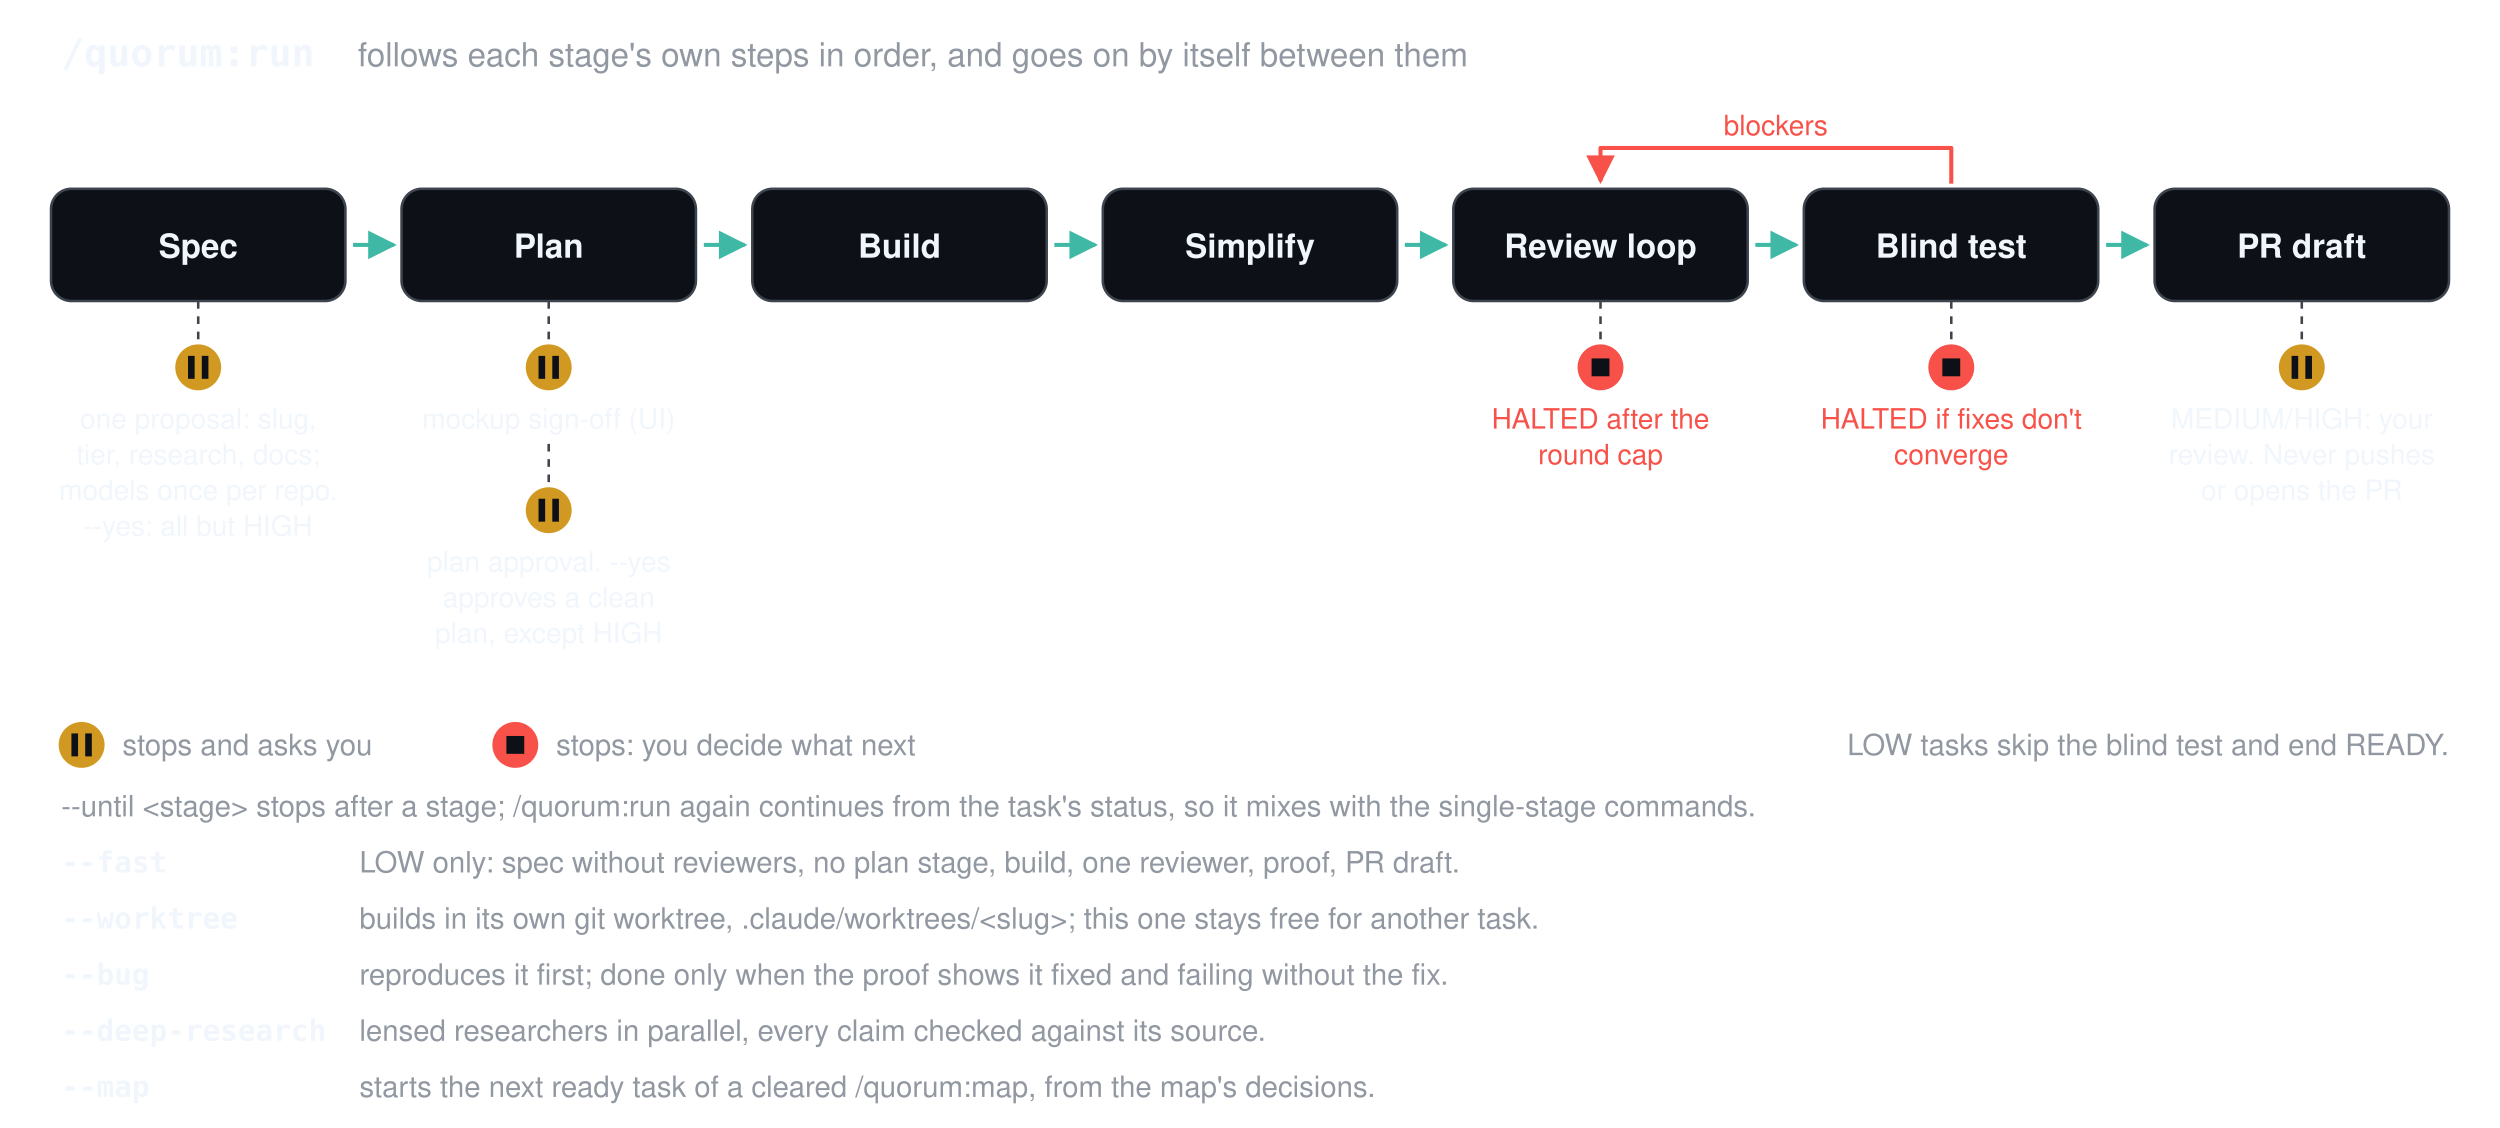
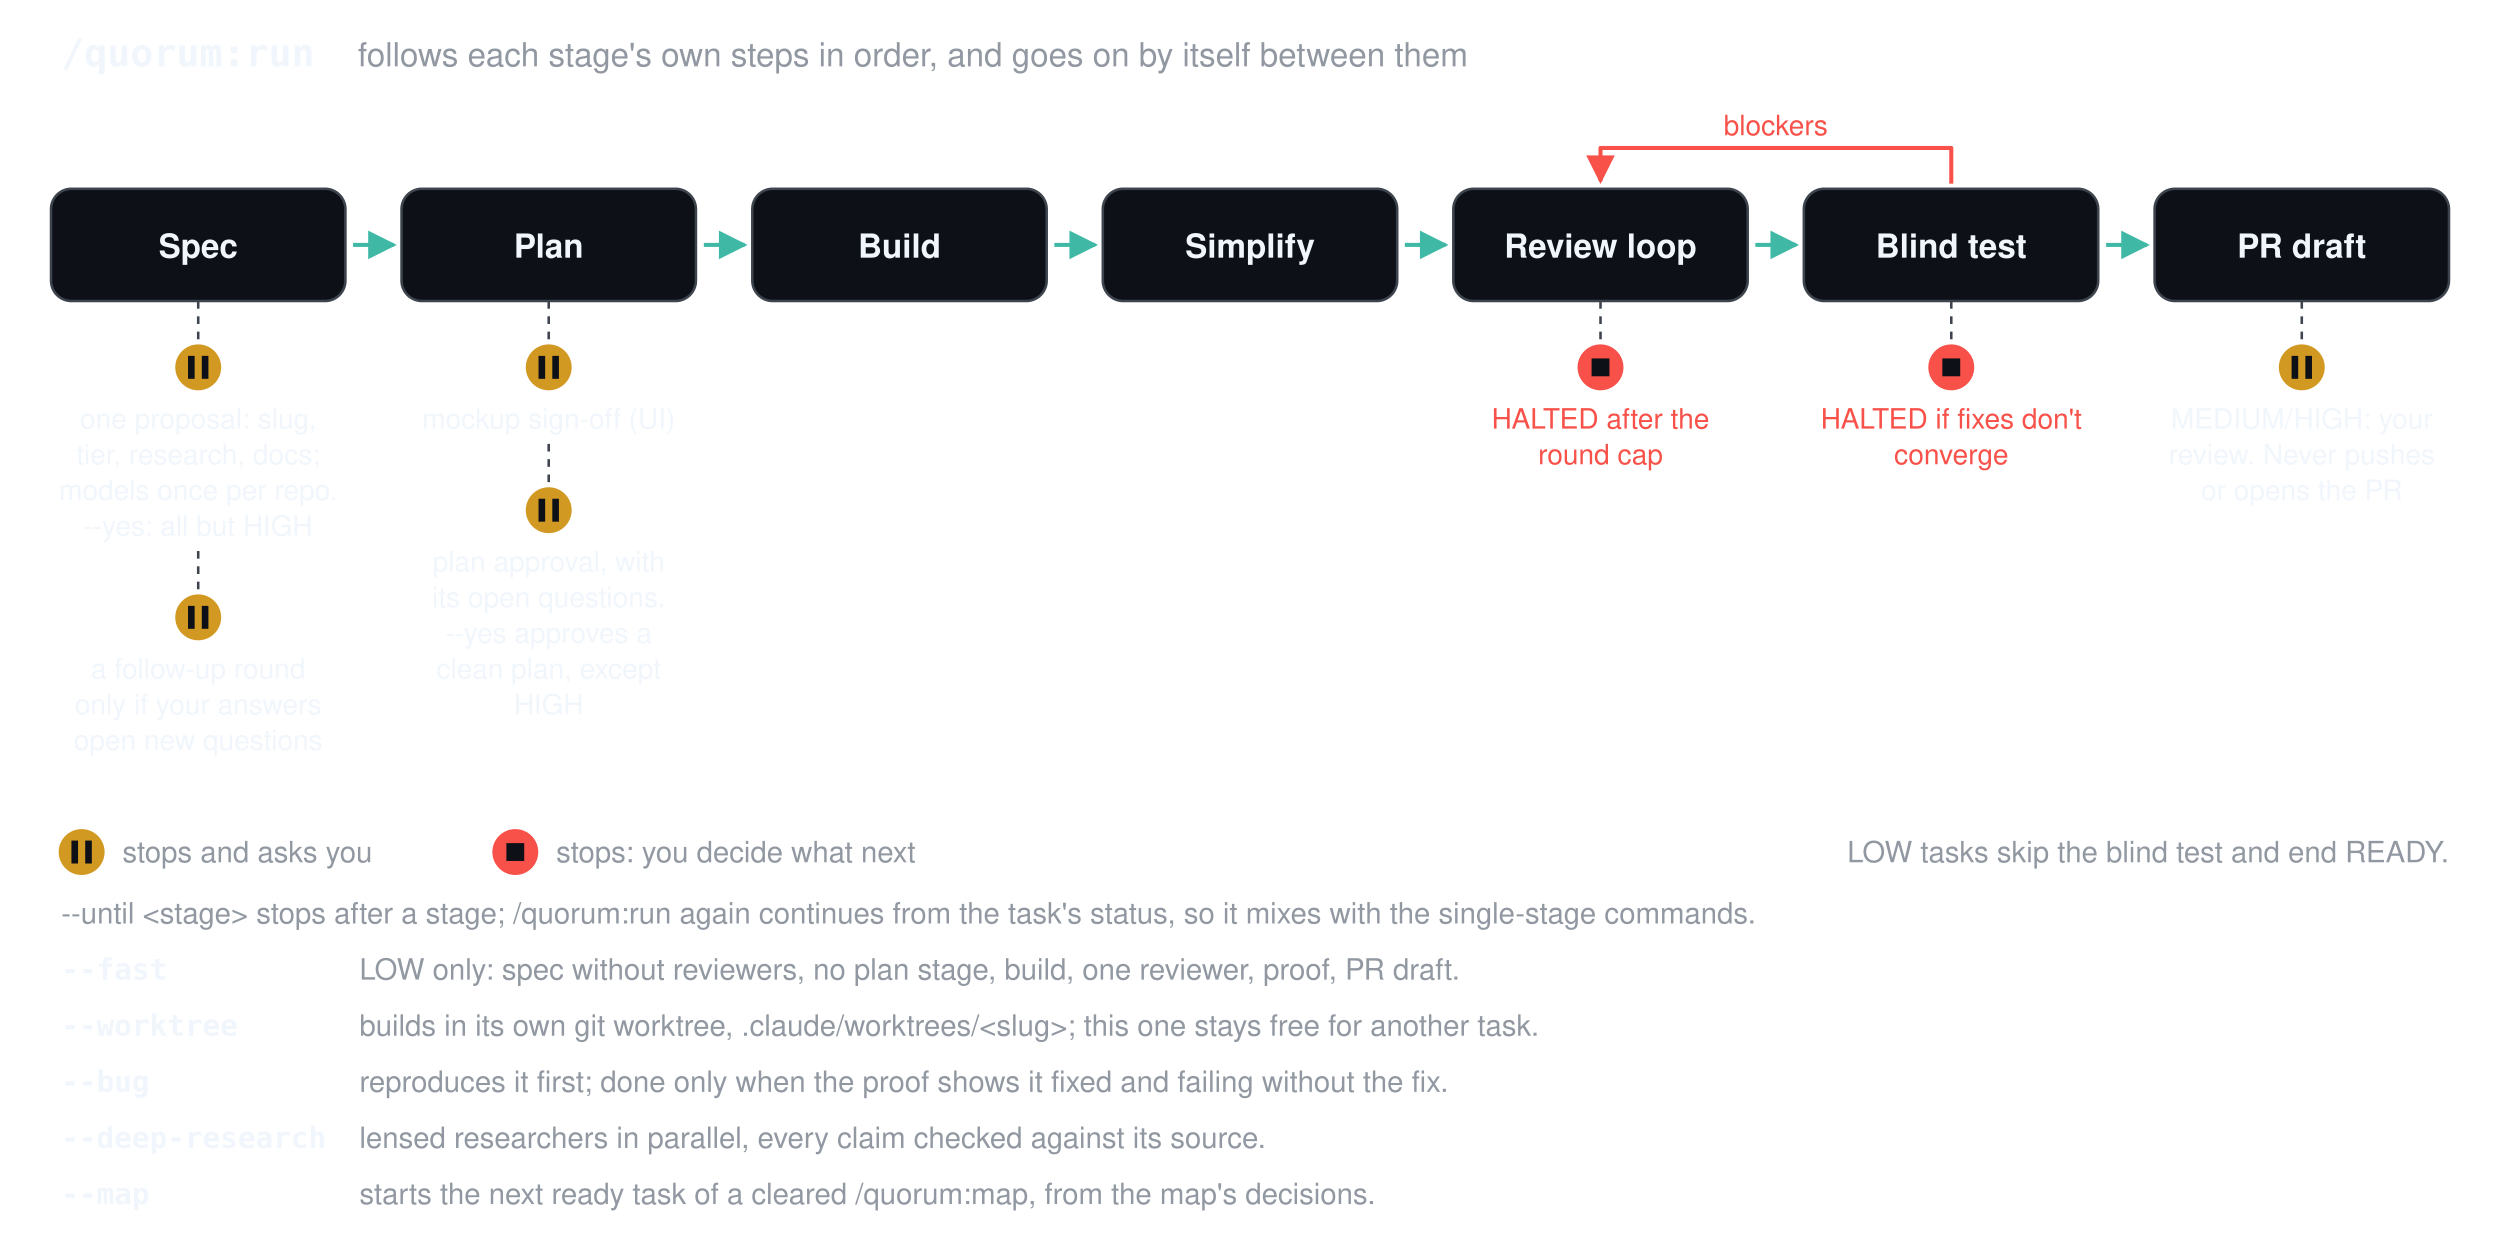
- <svg xmlns="http://www.w3.org/2000/svg" width="980" height="442" viewBox="0 0 980 442" role="img" aria-label="/quorum:run: spec, plan, build, simplify, review loop, blind test, PR draft, in order. It stops to ask once at the spec (one proposal of slug, tier, research, and docs, and the models the first time in a repo; --yes accepts all but a HIGH tier) and the plan (mockup sign-off for UI, plan approval; --yes approves a clean plan except for HIGH), and for your review of MEDIUM and HIGH tasks after the PR draft. It stops if the review loop or the blind test halts. Blind-test blockers go back to the review loop. It never pushes or opens the PR. --fast takes a LOW task through without spec reviewers or a plan stage, with one reviewer; --worktree builds the task in its own git worktree; --bug reproduces the bug first and proves it fixed; --deep-research runs lensed researchers in parallel and checks every claim; --map starts the next ready task of a cleared map.">
+ <svg xmlns="http://www.w3.org/2000/svg" width="980" height="484" viewBox="0 0 980 484" role="img" aria-label="/quorum:run: spec, plan, build, simplify, review loop, blind test, PR draft, in order. It stops to ask at the spec (one proposal of slug, tier, research, and docs, and the models the first time in a repo; --yes accepts all but a HIGH tier; a follow-up round only if your answers open new questions) and the plan (mockup sign-off for UI, plan approval with the plan's open questions; --yes approves a clean plan except for HIGH), and for your review of MEDIUM and HIGH tasks after the PR draft. It stops if the review loop or the blind test halts. Blind-test blockers go back to the review loop. It never pushes or opens the PR. --fast takes a LOW task through without spec reviewers or a plan stage, with one reviewer; --worktree builds the task in its own git worktree; --bug reproduces the bug first and proves it fixed; --deep-research runs lensed researchers in parallel and checks every claim; --map starts the next ready task of a cleared map.">
  <defs>
    <marker id="arrow-go" viewBox="0 0 10 10" refX="9" refY="5" markerWidth="7" markerHeight="7" orient="auto-start-reverse">
      <path d="M0,0 L10,5 L0,10 z" fill="#3fb9a6" />
    </marker>
    <marker id="arrow-back" viewBox="0 0 10 10" refX="9" refY="5" markerWidth="7" markerHeight="7" orient="auto-start-reverse">
      <path d="M0,0 L10,5 L0,10 z" fill="#f85149" />
    </marker>
  </defs>
  <text x="24.0" y="26.0" font-family="ui-monospace, SFMono-Regular, Menlo, Consolas, monospace" font-size="15" font-weight="700" fill="#f0f6fc" text-anchor="start">/quorum:run</text>
  <text x="140.3" y="26.0" font-family="-apple-system, BlinkMacSystemFont, 'Segoe UI', Helvetica, Arial, sans-serif" font-size="13" font-weight="400" fill="#9198a1" text-anchor="start">follows each stage's own steps in order, and goes on by itself between them</text>
  <rect x="20.0" y="74.0" width="115.4" height="44.0" rx="8" fill="#0d1117" stroke="#3d444d" />
  <text x="77.7" y="101.0" font-family="-apple-system, BlinkMacSystemFont, 'Segoe UI', Helvetica, Arial, sans-serif" font-size="13" font-weight="600" fill="#f0f6fc" text-anchor="middle">Spec</text>
  <line x1="77.7" y1="118.0" x2="77.7" y2="135.0" stroke="#3d444d" stroke-dasharray="3 3" />
  <circle cx="77.7" cy="144.0" r="9" fill="#d29922" />
  <rect x="73.7" y="139.5" width="2.6" height="9" fill="#0d1117" />
  <rect x="79.1" y="139.5" width="2.6" height="9" fill="#0d1117" />
  <text x="77.7" y="168.0" font-family="-apple-system, BlinkMacSystemFont, 'Segoe UI', Helvetica, Arial, sans-serif" font-size="11" font-weight="400" fill="#f0f6fc" text-anchor="middle">one proposal: slug,</text>
  <text x="77.7" y="182.0" font-family="-apple-system, BlinkMacSystemFont, 'Segoe UI', Helvetica, Arial, sans-serif" font-size="11" font-weight="400" fill="#f0f6fc" text-anchor="middle">tier, research, docs;</text>
  <text x="77.7" y="196.0" font-family="-apple-system, BlinkMacSystemFont, 'Segoe UI', Helvetica, Arial, sans-serif" font-size="11" font-weight="400" fill="#f0f6fc" text-anchor="middle">models once per repo.</text>
  <text x="77.7" y="210.0" font-family="-apple-system, BlinkMacSystemFont, 'Segoe UI', Helvetica, Arial, sans-serif" font-size="11" font-weight="400" fill="#f0f6fc" text-anchor="middle">--yes: all but HIGH</text>
+   <line x1="77.7" y1="216.0" x2="77.7" y2="233.0" stroke="#3d444d" stroke-dasharray="3 3" />
+   <circle cx="77.7" cy="242.0" r="9" fill="#d29922" />
+   <rect x="73.7" y="237.5" width="2.6" height="9" fill="#0d1117" />
+   <rect x="79.1" y="237.5" width="2.6" height="9" fill="#0d1117" />
+   <text x="77.7" y="266.0" font-family="-apple-system, BlinkMacSystemFont, 'Segoe UI', Helvetica, Arial, sans-serif" font-size="11" font-weight="400" fill="#f0f6fc" text-anchor="middle">a follow-up round</text>
+   <text x="77.7" y="280.0" font-family="-apple-system, BlinkMacSystemFont, 'Segoe UI', Helvetica, Arial, sans-serif" font-size="11" font-weight="400" fill="#f0f6fc" text-anchor="middle">only if your answers</text>
+   <text x="77.7" y="294.0" font-family="-apple-system, BlinkMacSystemFont, 'Segoe UI', Helvetica, Arial, sans-serif" font-size="11" font-weight="400" fill="#f0f6fc" text-anchor="middle">open new questions</text>
  <rect x="157.4" y="74.0" width="115.4" height="44.0" rx="8" fill="#0d1117" stroke="#3d444d" />
  <text x="215.1" y="101.0" font-family="-apple-system, BlinkMacSystemFont, 'Segoe UI', Helvetica, Arial, sans-serif" font-size="13" font-weight="600" fill="#f0f6fc" text-anchor="middle">Plan</text>
  <path d="M138.4,96.0 H154.4" fill="none" stroke="#3fb9a6" stroke-width="1.6" stroke-linejoin="round" marker-end="url(#arrow-go)" />
  <line x1="215.1" y1="118.0" x2="215.1" y2="135.0" stroke="#3d444d" stroke-dasharray="3 3" />
  <circle cx="215.1" cy="144.0" r="9" fill="#d29922" />
  <rect x="211.1" y="139.5" width="2.6" height="9" fill="#0d1117" />
  <rect x="216.5" y="139.5" width="2.6" height="9" fill="#0d1117" />
  <text x="215.1" y="168.0" font-family="-apple-system, BlinkMacSystemFont, 'Segoe UI', Helvetica, Arial, sans-serif" font-size="11" font-weight="400" fill="#f0f6fc" text-anchor="middle">mockup sign-off (UI)</text>
  <line x1="215.1" y1="174.0" x2="215.1" y2="191.0" stroke="#3d444d" stroke-dasharray="3 3" />
  <circle cx="215.1" cy="200.0" r="9" fill="#d29922" />
  <rect x="211.1" y="195.5" width="2.6" height="9" fill="#0d1117" />
  <rect x="216.5" y="195.5" width="2.6" height="9" fill="#0d1117" />
-   <text x="215.1" y="224.0" font-family="-apple-system, BlinkMacSystemFont, 'Segoe UI', Helvetica, Arial, sans-serif" font-size="11" font-weight="400" fill="#f0f6fc" text-anchor="middle">plan approval. --yes</text>
-   <text x="215.1" y="238.0" font-family="-apple-system, BlinkMacSystemFont, 'Segoe UI', Helvetica, Arial, sans-serif" font-size="11" font-weight="400" fill="#f0f6fc" text-anchor="middle">approves a clean</text>
-   <text x="215.1" y="252.0" font-family="-apple-system, BlinkMacSystemFont, 'Segoe UI', Helvetica, Arial, sans-serif" font-size="11" font-weight="400" fill="#f0f6fc" text-anchor="middle">plan, except HIGH</text>
+   <text x="215.1" y="224.0" font-family="-apple-system, BlinkMacSystemFont, 'Segoe UI', Helvetica, Arial, sans-serif" font-size="11" font-weight="400" fill="#f0f6fc" text-anchor="middle">plan approval, with</text>
+   <text x="215.1" y="238.0" font-family="-apple-system, BlinkMacSystemFont, 'Segoe UI', Helvetica, Arial, sans-serif" font-size="11" font-weight="400" fill="#f0f6fc" text-anchor="middle">its open questions.</text>
+   <text x="215.1" y="252.0" font-family="-apple-system, BlinkMacSystemFont, 'Segoe UI', Helvetica, Arial, sans-serif" font-size="11" font-weight="400" fill="#f0f6fc" text-anchor="middle">--yes approves a</text>
+   <text x="215.1" y="266.0" font-family="-apple-system, BlinkMacSystemFont, 'Segoe UI', Helvetica, Arial, sans-serif" font-size="11" font-weight="400" fill="#f0f6fc" text-anchor="middle">clean plan, except</text>
+   <text x="215.1" y="280.0" font-family="-apple-system, BlinkMacSystemFont, 'Segoe UI', Helvetica, Arial, sans-serif" font-size="11" font-weight="400" fill="#f0f6fc" text-anchor="middle">HIGH</text>
  <rect x="294.9" y="74.0" width="115.4" height="44.0" rx="8" fill="#0d1117" stroke="#3d444d" />
  <text x="352.6" y="101.0" font-family="-apple-system, BlinkMacSystemFont, 'Segoe UI', Helvetica, Arial, sans-serif" font-size="13" font-weight="600" fill="#f0f6fc" text-anchor="middle">Build</text>
  <path d="M275.9,96.0 H291.9" fill="none" stroke="#3fb9a6" stroke-width="1.6" stroke-linejoin="round" marker-end="url(#arrow-go)" />
  <rect x="432.3" y="74.0" width="115.4" height="44.0" rx="8" fill="#0d1117" stroke="#3d444d" />
  <text x="490.0" y="101.0" font-family="-apple-system, BlinkMacSystemFont, 'Segoe UI', Helvetica, Arial, sans-serif" font-size="13" font-weight="600" fill="#f0f6fc" text-anchor="middle">Simplify</text>
  <path d="M413.3,96.0 H429.3" fill="none" stroke="#3fb9a6" stroke-width="1.6" stroke-linejoin="round" marker-end="url(#arrow-go)" />
  <rect x="569.7" y="74.0" width="115.4" height="44.0" rx="8" fill="#0d1117" stroke="#3d444d" />
  <text x="627.4" y="101.0" font-family="-apple-system, BlinkMacSystemFont, 'Segoe UI', Helvetica, Arial, sans-serif" font-size="13" font-weight="600" fill="#f0f6fc" text-anchor="middle">Review loop</text>
  <path d="M550.7,96.0 H566.7" fill="none" stroke="#3fb9a6" stroke-width="1.6" stroke-linejoin="round" marker-end="url(#arrow-go)" />
  <line x1="627.4" y1="118.0" x2="627.4" y2="135.0" stroke="#3d444d" stroke-dasharray="3 3" />
  <circle cx="627.4" cy="144.0" r="9" fill="#f85149" />
  <rect x="623.9" y="140.5" width="7" height="7" fill="#0d1117" />
  <text x="627.4" y="168.0" font-family="-apple-system, BlinkMacSystemFont, 'Segoe UI', Helvetica, Arial, sans-serif" font-size="11" font-weight="400" fill="#f85149" text-anchor="middle">HALTED after the</text>
  <text x="627.4" y="182.0" font-family="-apple-system, BlinkMacSystemFont, 'Segoe UI', Helvetica, Arial, sans-serif" font-size="11" font-weight="400" fill="#f85149" text-anchor="middle">round cap</text>
  <rect x="707.1" y="74.0" width="115.4" height="44.0" rx="8" fill="#0d1117" stroke="#3d444d" />
  <text x="764.9" y="101.0" font-family="-apple-system, BlinkMacSystemFont, 'Segoe UI', Helvetica, Arial, sans-serif" font-size="13" font-weight="600" fill="#f0f6fc" text-anchor="middle">Blind test</text>
  <path d="M688.1,96.0 H704.1" fill="none" stroke="#3fb9a6" stroke-width="1.6" stroke-linejoin="round" marker-end="url(#arrow-go)" />
  <line x1="764.9" y1="118.0" x2="764.9" y2="135.0" stroke="#3d444d" stroke-dasharray="3 3" />
  <circle cx="764.9" cy="144.0" r="9" fill="#f85149" />
  <rect x="761.4" y="140.5" width="7" height="7" fill="#0d1117" />
  <text x="764.9" y="168.0" font-family="-apple-system, BlinkMacSystemFont, 'Segoe UI', Helvetica, Arial, sans-serif" font-size="11" font-weight="400" fill="#f85149" text-anchor="middle">HALTED if fixes don't</text>
  <text x="764.9" y="182.0" font-family="-apple-system, BlinkMacSystemFont, 'Segoe UI', Helvetica, Arial, sans-serif" font-size="11" font-weight="400" fill="#f85149" text-anchor="middle">converge</text>
  <rect x="844.6" y="74.0" width="115.4" height="44.0" rx="8" fill="#0d1117" stroke="#3d444d" />
  <text x="902.3" y="101.0" font-family="-apple-system, BlinkMacSystemFont, 'Segoe UI', Helvetica, Arial, sans-serif" font-size="13" font-weight="600" fill="#f0f6fc" text-anchor="middle">PR draft</text>
  <path d="M825.6,96.0 H841.6" fill="none" stroke="#3fb9a6" stroke-width="1.6" stroke-linejoin="round" marker-end="url(#arrow-go)" />
  <line x1="902.3" y1="118.0" x2="902.3" y2="135.0" stroke="#3d444d" stroke-dasharray="3 3" />
  <circle cx="902.3" cy="144.0" r="9" fill="#d29922" />
  <rect x="898.3" y="139.5" width="2.6" height="9" fill="#0d1117" />
  <rect x="903.7" y="139.5" width="2.6" height="9" fill="#0d1117" />
  <text x="902.3" y="168.0" font-family="-apple-system, BlinkMacSystemFont, 'Segoe UI', Helvetica, Arial, sans-serif" font-size="11" font-weight="400" fill="#f0f6fc" text-anchor="middle">MEDIUM/HIGH: your</text>
  <text x="902.3" y="182.0" font-family="-apple-system, BlinkMacSystemFont, 'Segoe UI', Helvetica, Arial, sans-serif" font-size="11" font-weight="400" fill="#f0f6fc" text-anchor="middle">review. Never pushes</text>
  <text x="902.3" y="196.0" font-family="-apple-system, BlinkMacSystemFont, 'Segoe UI', Helvetica, Arial, sans-serif" font-size="11" font-weight="400" fill="#f0f6fc" text-anchor="middle">or opens the PR</text>
  <path d="M764.9,72 V58 H627.4 V71" fill="none" stroke="#f85149" stroke-width="1.6" stroke-linejoin="round" marker-end="url(#arrow-back)" />
  <text x="696.1" y="53.0" font-family="-apple-system, BlinkMacSystemFont, 'Segoe UI', Helvetica, Arial, sans-serif" font-size="11" font-weight="400" fill="#f85149" text-anchor="middle">blockers</text>
-   <circle cx="32.0" cy="292.0" r="9" fill="#d29922" />
-   <rect x="28.0" y="287.5" width="2.6" height="9" fill="#0d1117" />
-   <rect x="33.4" y="287.5" width="2.6" height="9" fill="#0d1117" />
-   <text x="48.0" y="296.0" font-family="-apple-system, BlinkMacSystemFont, 'Segoe UI', Helvetica, Arial, sans-serif" font-size="11.5" font-weight="400" fill="#9198a1" text-anchor="start">stops and asks you</text>
-   <circle cx="202.0" cy="292.0" r="9" fill="#f85149" />
-   <rect x="198.5" y="288.5" width="7" height="7" fill="#0d1117" />
-   <text x="218.0" y="296.0" font-family="-apple-system, BlinkMacSystemFont, 'Segoe UI', Helvetica, Arial, sans-serif" font-size="11.5" font-weight="400" fill="#9198a1" text-anchor="start">stops: you decide what next</text>
-   <text x="960.0" y="296.0" font-family="-apple-system, BlinkMacSystemFont, 'Segoe UI', Helvetica, Arial, sans-serif" font-size="11.5" font-weight="400" fill="#9198a1" text-anchor="end">LOW tasks skip the blind test and end READY.</text>
-   <text x="24.0" y="320.0" font-family="-apple-system, BlinkMacSystemFont, 'Segoe UI', Helvetica, Arial, sans-serif" font-size="11.5" font-weight="400" fill="#9198a1" text-anchor="start">--until &lt;stage&gt; stops after a stage; /quorum:run again continues from the task's status, so it mixes with the single-stage commands.</text>
-   <text x="24.0" y="342.0" font-family="ui-monospace, SFMono-Regular, Menlo, Consolas, monospace" font-size="11.5" font-weight="600" fill="#f0f6fc" text-anchor="start">--fast</text>
-   <text x="140.9" y="342.0" font-family="-apple-system, BlinkMacSystemFont, 'Segoe UI', Helvetica, Arial, sans-serif" font-size="11.5" font-weight="400" fill="#9198a1" text-anchor="start">LOW only: spec without reviewers, no plan stage, build, one reviewer, proof, PR draft.</text>
-   <text x="24.0" y="364.0" font-family="ui-monospace, SFMono-Regular, Menlo, Consolas, monospace" font-size="11.5" font-weight="600" fill="#f0f6fc" text-anchor="start">--worktree</text>
-   <text x="140.9" y="364.0" font-family="-apple-system, BlinkMacSystemFont, 'Segoe UI', Helvetica, Arial, sans-serif" font-size="11.5" font-weight="400" fill="#9198a1" text-anchor="start">builds in its own git worktree, .claude/worktrees/&lt;slug&gt;; this one stays free for another task.</text>
-   <text x="24.0" y="386.0" font-family="ui-monospace, SFMono-Regular, Menlo, Consolas, monospace" font-size="11.5" font-weight="600" fill="#f0f6fc" text-anchor="start">--bug</text>
-   <text x="140.9" y="386.0" font-family="-apple-system, BlinkMacSystemFont, 'Segoe UI', Helvetica, Arial, sans-serif" font-size="11.5" font-weight="400" fill="#9198a1" text-anchor="start">reproduces it first; done only when the proof shows it fixed and failing without the fix.</text>
-   <text x="24.0" y="408.0" font-family="ui-monospace, SFMono-Regular, Menlo, Consolas, monospace" font-size="11.5" font-weight="600" fill="#f0f6fc" text-anchor="start">--deep-research</text>
-   <text x="140.9" y="408.0" font-family="-apple-system, BlinkMacSystemFont, 'Segoe UI', Helvetica, Arial, sans-serif" font-size="11.5" font-weight="400" fill="#9198a1" text-anchor="start">lensed researchers in parallel, every claim checked against its source.</text>
-   <text x="24.0" y="430.0" font-family="ui-monospace, SFMono-Regular, Menlo, Consolas, monospace" font-size="11.5" font-weight="600" fill="#f0f6fc" text-anchor="start">--map</text>
-   <text x="140.9" y="430.0" font-family="-apple-system, BlinkMacSystemFont, 'Segoe UI', Helvetica, Arial, sans-serif" font-size="11.5" font-weight="400" fill="#9198a1" text-anchor="start">starts the next ready task of a cleared /quorum:map, from the map's decisions.</text>
+   <circle cx="32.0" cy="334.0" r="9" fill="#d29922" />
+   <rect x="28.0" y="329.5" width="2.6" height="9" fill="#0d1117" />
+   <rect x="33.4" y="329.5" width="2.6" height="9" fill="#0d1117" />
+   <text x="48.0" y="338.0" font-family="-apple-system, BlinkMacSystemFont, 'Segoe UI', Helvetica, Arial, sans-serif" font-size="11.5" font-weight="400" fill="#9198a1" text-anchor="start">stops and asks you</text>
+   <circle cx="202.0" cy="334.0" r="9" fill="#f85149" />
+   <rect x="198.5" y="330.5" width="7" height="7" fill="#0d1117" />
+   <text x="218.0" y="338.0" font-family="-apple-system, BlinkMacSystemFont, 'Segoe UI', Helvetica, Arial, sans-serif" font-size="11.5" font-weight="400" fill="#9198a1" text-anchor="start">stops: you decide what next</text>
+   <text x="960.0" y="338.0" font-family="-apple-system, BlinkMacSystemFont, 'Segoe UI', Helvetica, Arial, sans-serif" font-size="11.5" font-weight="400" fill="#9198a1" text-anchor="end">LOW tasks skip the blind test and end READY.</text>
+   <text x="24.0" y="362.0" font-family="-apple-system, BlinkMacSystemFont, 'Segoe UI', Helvetica, Arial, sans-serif" font-size="11.5" font-weight="400" fill="#9198a1" text-anchor="start">--until &lt;stage&gt; stops after a stage; /quorum:run again continues from the task's status, so it mixes with the single-stage commands.</text>
+   <text x="24.0" y="384.0" font-family="ui-monospace, SFMono-Regular, Menlo, Consolas, monospace" font-size="11.5" font-weight="600" fill="#f0f6fc" text-anchor="start">--fast</text>
+   <text x="140.9" y="384.0" font-family="-apple-system, BlinkMacSystemFont, 'Segoe UI', Helvetica, Arial, sans-serif" font-size="11.5" font-weight="400" fill="#9198a1" text-anchor="start">LOW only: spec without reviewers, no plan stage, build, one reviewer, proof, PR draft.</text>
+   <text x="24.0" y="406.0" font-family="ui-monospace, SFMono-Regular, Menlo, Consolas, monospace" font-size="11.5" font-weight="600" fill="#f0f6fc" text-anchor="start">--worktree</text>
+   <text x="140.9" y="406.0" font-family="-apple-system, BlinkMacSystemFont, 'Segoe UI', Helvetica, Arial, sans-serif" font-size="11.5" font-weight="400" fill="#9198a1" text-anchor="start">builds in its own git worktree, .claude/worktrees/&lt;slug&gt;; this one stays free for another task.</text>
+   <text x="24.0" y="428.0" font-family="ui-monospace, SFMono-Regular, Menlo, Consolas, monospace" font-size="11.5" font-weight="600" fill="#f0f6fc" text-anchor="start">--bug</text>
+   <text x="140.9" y="428.0" font-family="-apple-system, BlinkMacSystemFont, 'Segoe UI', Helvetica, Arial, sans-serif" font-size="11.5" font-weight="400" fill="#9198a1" text-anchor="start">reproduces it first; done only when the proof shows it fixed and failing without the fix.</text>
+   <text x="24.0" y="450.0" font-family="ui-monospace, SFMono-Regular, Menlo, Consolas, monospace" font-size="11.5" font-weight="600" fill="#f0f6fc" text-anchor="start">--deep-research</text>
+   <text x="140.9" y="450.0" font-family="-apple-system, BlinkMacSystemFont, 'Segoe UI', Helvetica, Arial, sans-serif" font-size="11.5" font-weight="400" fill="#9198a1" text-anchor="start">lensed researchers in parallel, every claim checked against its source.</text>
+   <text x="24.0" y="472.0" font-family="ui-monospace, SFMono-Regular, Menlo, Consolas, monospace" font-size="11.5" font-weight="600" fill="#f0f6fc" text-anchor="start">--map</text>
+   <text x="140.9" y="472.0" font-family="-apple-system, BlinkMacSystemFont, 'Segoe UI', Helvetica, Arial, sans-serif" font-size="11.5" font-weight="400" fill="#9198a1" text-anchor="start">starts the next ready task of a cleared /quorum:map, from the map's decisions.</text>
</svg>
